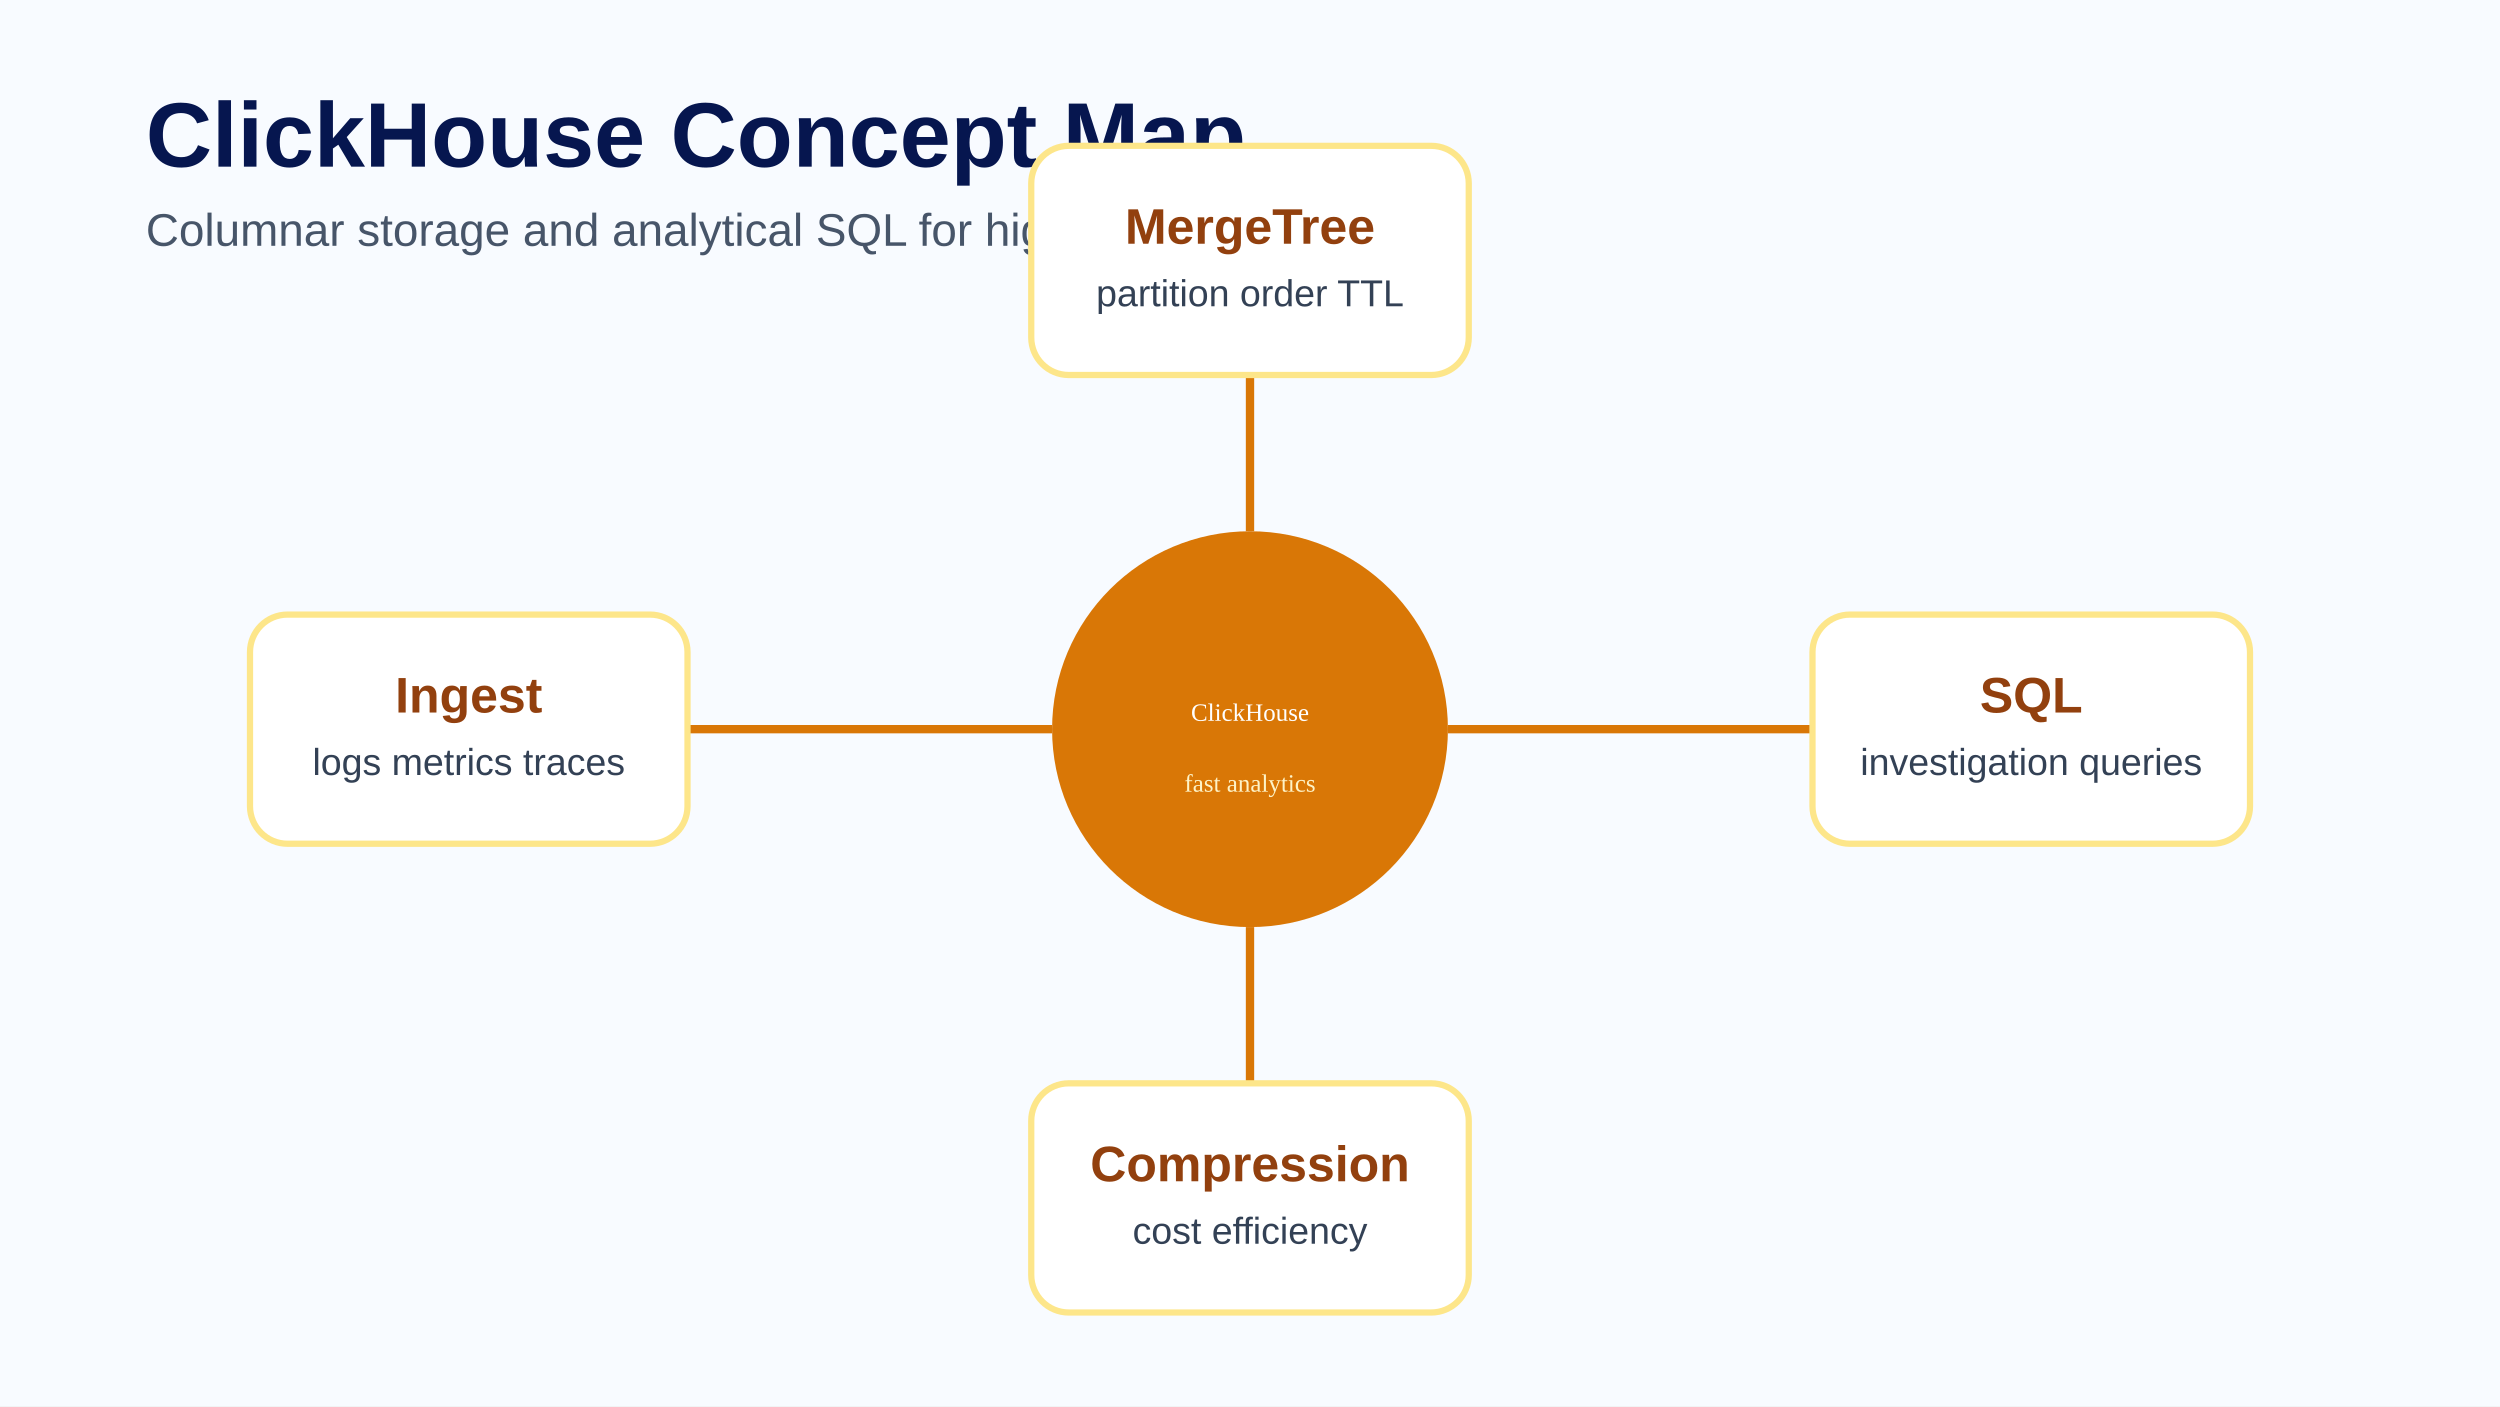
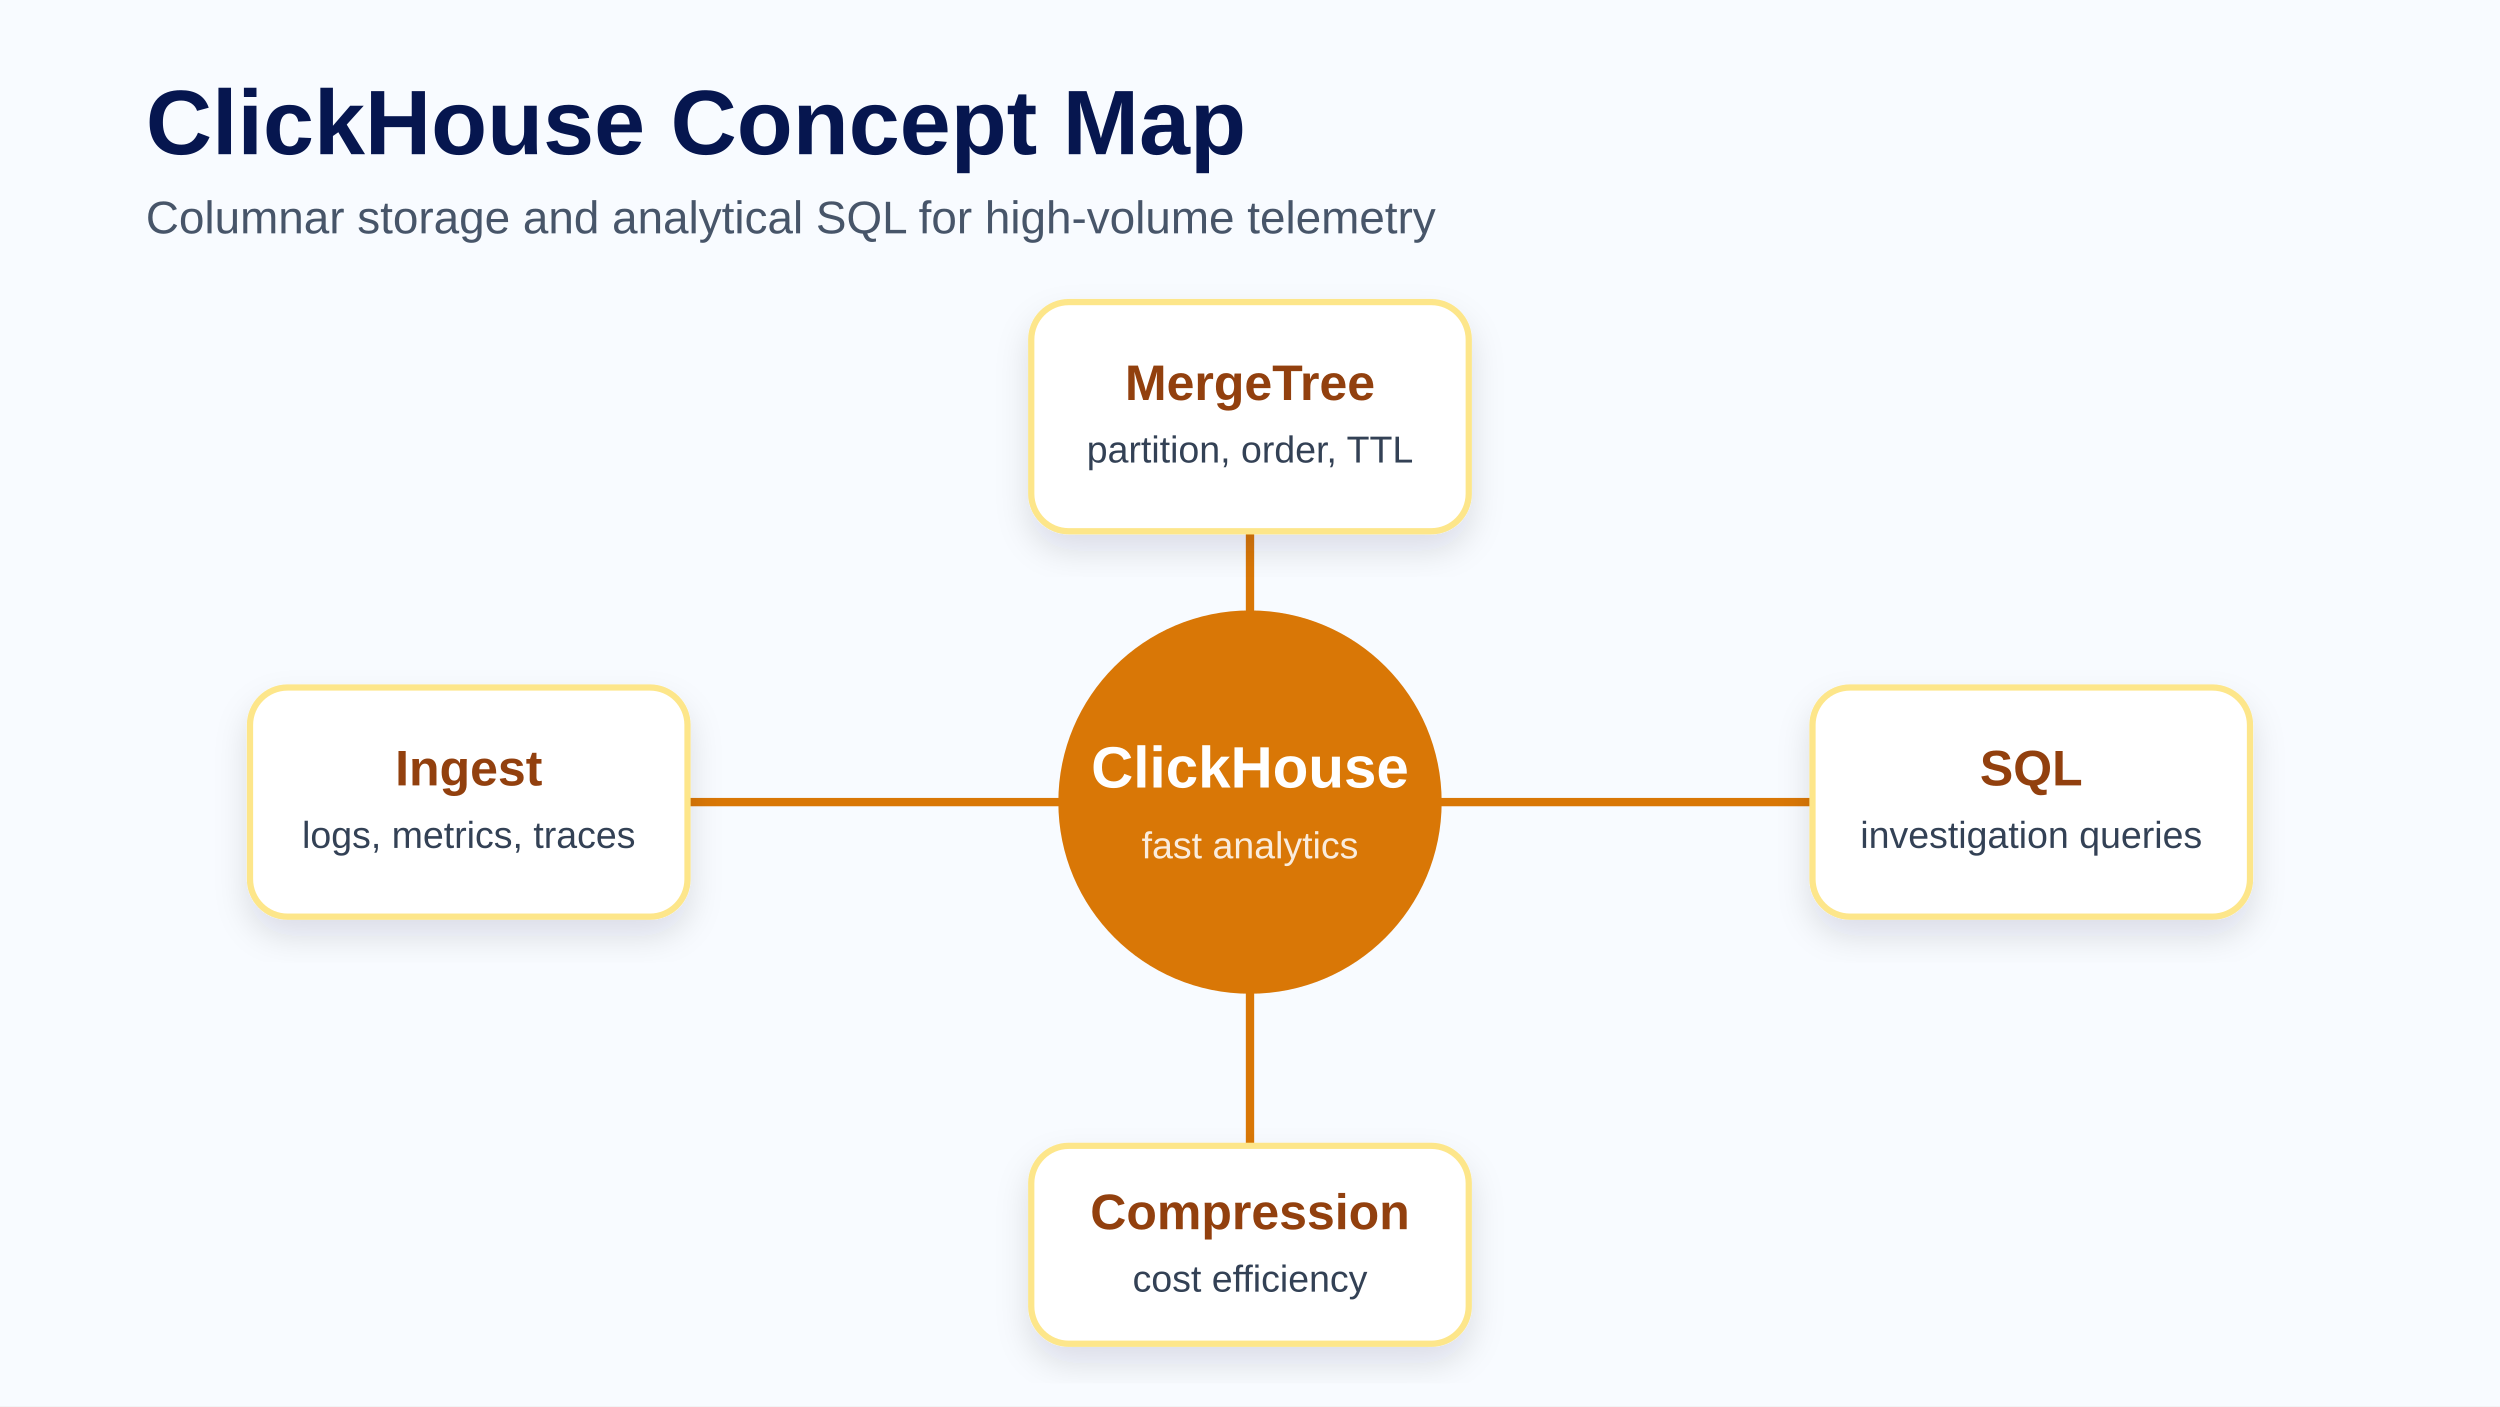
- <svg xmlns="http://www.w3.org/2000/svg" viewBox="0 0 1200 675">
-   <style>.t{font:700 44px Arial;fill:#06164f}.s{font:400 22px Arial;fill:#475569}.h{font:700 24px Arial;fill:#92400e}.b{font:500 18px Arial;fill:#334155}.c{fill:#fff;stroke:#fde68a;stroke-width:3}.l{stroke:#d97706;stroke-width:4}</style>
+ <svg xmlns="http://www.w3.org/2000/svg" viewBox="0 0 1200 675" role="img" aria-labelledby="title desc">
+   <defs>
+     <filter id="shadow" x="-20%" y="-20%" width="140%" height="140%">
+       <feDropShadow dx="0" dy="8" stdDeviation="8" flood-color="#0f172a" flood-opacity="0.12" />
+     </filter>
+     <style>.t{font:700 44px Arial,sans-serif;fill:#06164f}.s{font:400 22px Arial,sans-serif;fill:#475569}.h{font:700 24px Arial,sans-serif;fill:#92400e}.b{font:500 18px Arial,sans-serif;fill:#334155}.c{fill:#fff;stroke:#fde68a;stroke-width:3;filter:url(#shadow)}.l{stroke:#d97706;stroke-width:4;stroke-linecap:round}</style>
+   </defs>
  <rect width="1200" height="675" fill="#f8fbff" />
-   <text x="70" y="80" class="t">ClickHouse Concept Map</text>
-   <text x="70" y="118" class="s">Columnar storage and analytical SQL for high-volume telemetry</text>
-   <circle cx="600" cy="350" r="95" fill="#d97706" />
-   <text x="600" y="346" text-anchor="middle" font="700 30px Arial" fill="#fff">ClickHouse</text>
-   <text x="600" y="380" text-anchor="middle" font="500 18px Arial" fill="#fef3c7">fast analytics</text>
-   <line x1="505" y1="350" x2="330" y2="350" class="l" />
-   <line x1="695" y1="350" x2="870" y2="350" class="l" />
-   <line x1="600" y1="255" x2="600" y2="180" class="l" />
-   <line x1="600" y1="445" x2="600" y2="520" class="l" />
-   <rect x="120" y="295" width="210" height="110" rx="18" class="c" />
-   <text x="225" y="342" text-anchor="middle" class="h">Ingest</text>
-   <text x="225" y="372" text-anchor="middle" class="b">logs metrics traces</text>
-   <rect x="870" y="295" width="210" height="110" rx="18" class="c" />
-   <text x="975" y="342" text-anchor="middle" class="h">SQL</text>
-   <text x="975" y="372" text-anchor="middle" class="b">investigation queries</text>
-   <rect x="495" y="70" width="210" height="110" rx="18" class="c" />
-   <text x="600" y="117" text-anchor="middle" class="h">MergeTree</text>
-   <text x="600" y="147" text-anchor="middle" class="b">partition order TTL</text>
-   <rect x="495" y="520" width="210" height="110" rx="18" class="c" />
-   <text x="600" y="567" text-anchor="middle" class="h">Compression</text>
-   <text x="600" y="597" text-anchor="middle" class="b">cost efficiency</text>
+   <text x="70" y="74" class="t">ClickHouse Concept Map</text>
+   <text x="70" y="112" class="s">Columnar storage and analytical SQL for high-volume telemetry</text>
+   <circle cx="600" cy="385" r="92" fill="#d97706" />
+   <text x="600" y="378" text-anchor="middle" font-family="Arial,sans-serif" font-size="28" font-weight="700" fill="#fff">ClickHouse</text>
+   <text x="600" y="412" text-anchor="middle" font-family="Arial,sans-serif" font-size="18" font-weight="500" fill="#fff" opacity="0.86">fast analytics</text>
+   <line x1="508" y1="385" x2="330" y2="385" class="l" />
+   <line x1="692" y1="385" x2="870" y2="385" class="l" />
+   <line x1="600" y1="293" x2="600" y2="210" class="l" />
+   <line x1="600" y1="477" x2="600" y2="550" class="l" />
+   <rect x="120" y="330" width="210" height="110" rx="18" class="c" />
+   <text x="225" y="377" text-anchor="middle" class="h">Ingest</text>
+   <text x="225" y="407" text-anchor="middle" class="b">logs, metrics, traces</text>
+   <rect x="495" y="145" width="210" height="110" rx="18" class="c" />
+   <text x="600" y="192" text-anchor="middle" class="h">MergeTree</text>
+   <text x="600" y="222" text-anchor="middle" class="b">partition, order, TTL</text>
+   <rect x="870" y="330" width="210" height="110" rx="18" class="c" />
+   <text x="975" y="377" text-anchor="middle" class="h">SQL</text>
+   <text x="975" y="407" text-anchor="middle" class="b">investigation queries</text>
+   <rect x="495" y="550" width="210" height="95" rx="18" class="c" />
+   <text x="600" y="590" text-anchor="middle" class="h">Compression</text>
+   <text x="600" y="620" text-anchor="middle" class="b">cost efficiency</text>
</svg>
